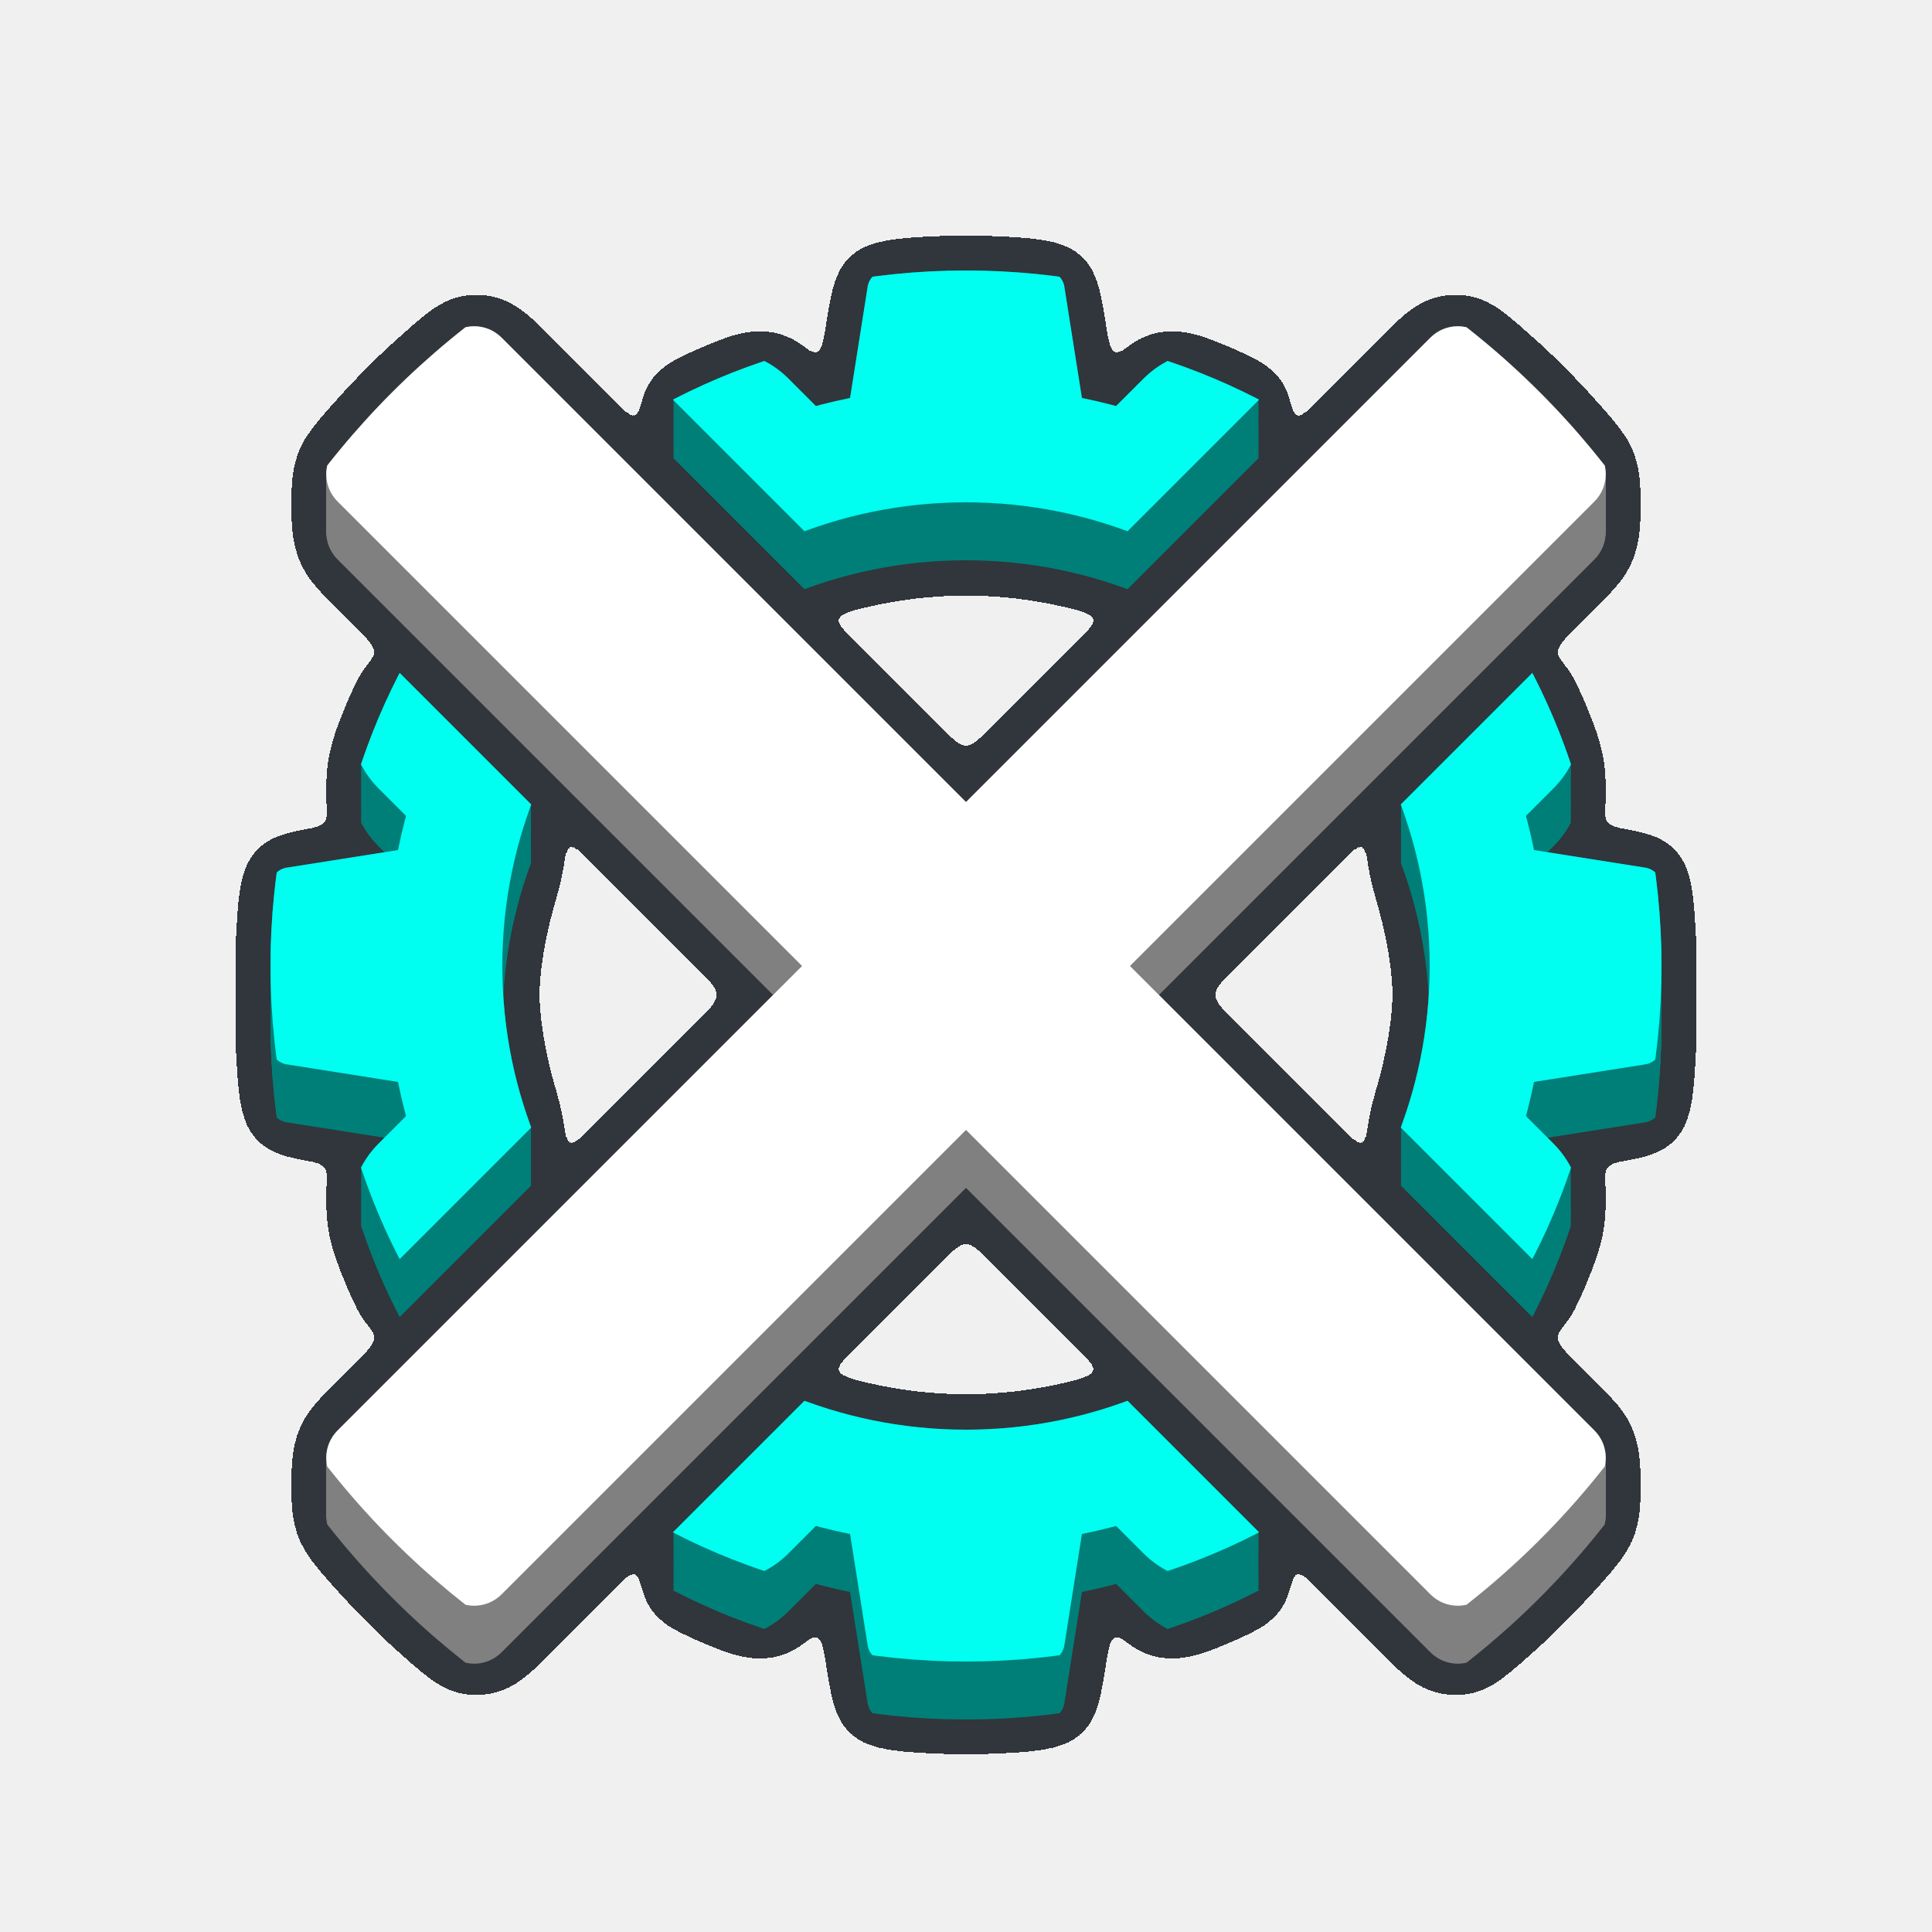
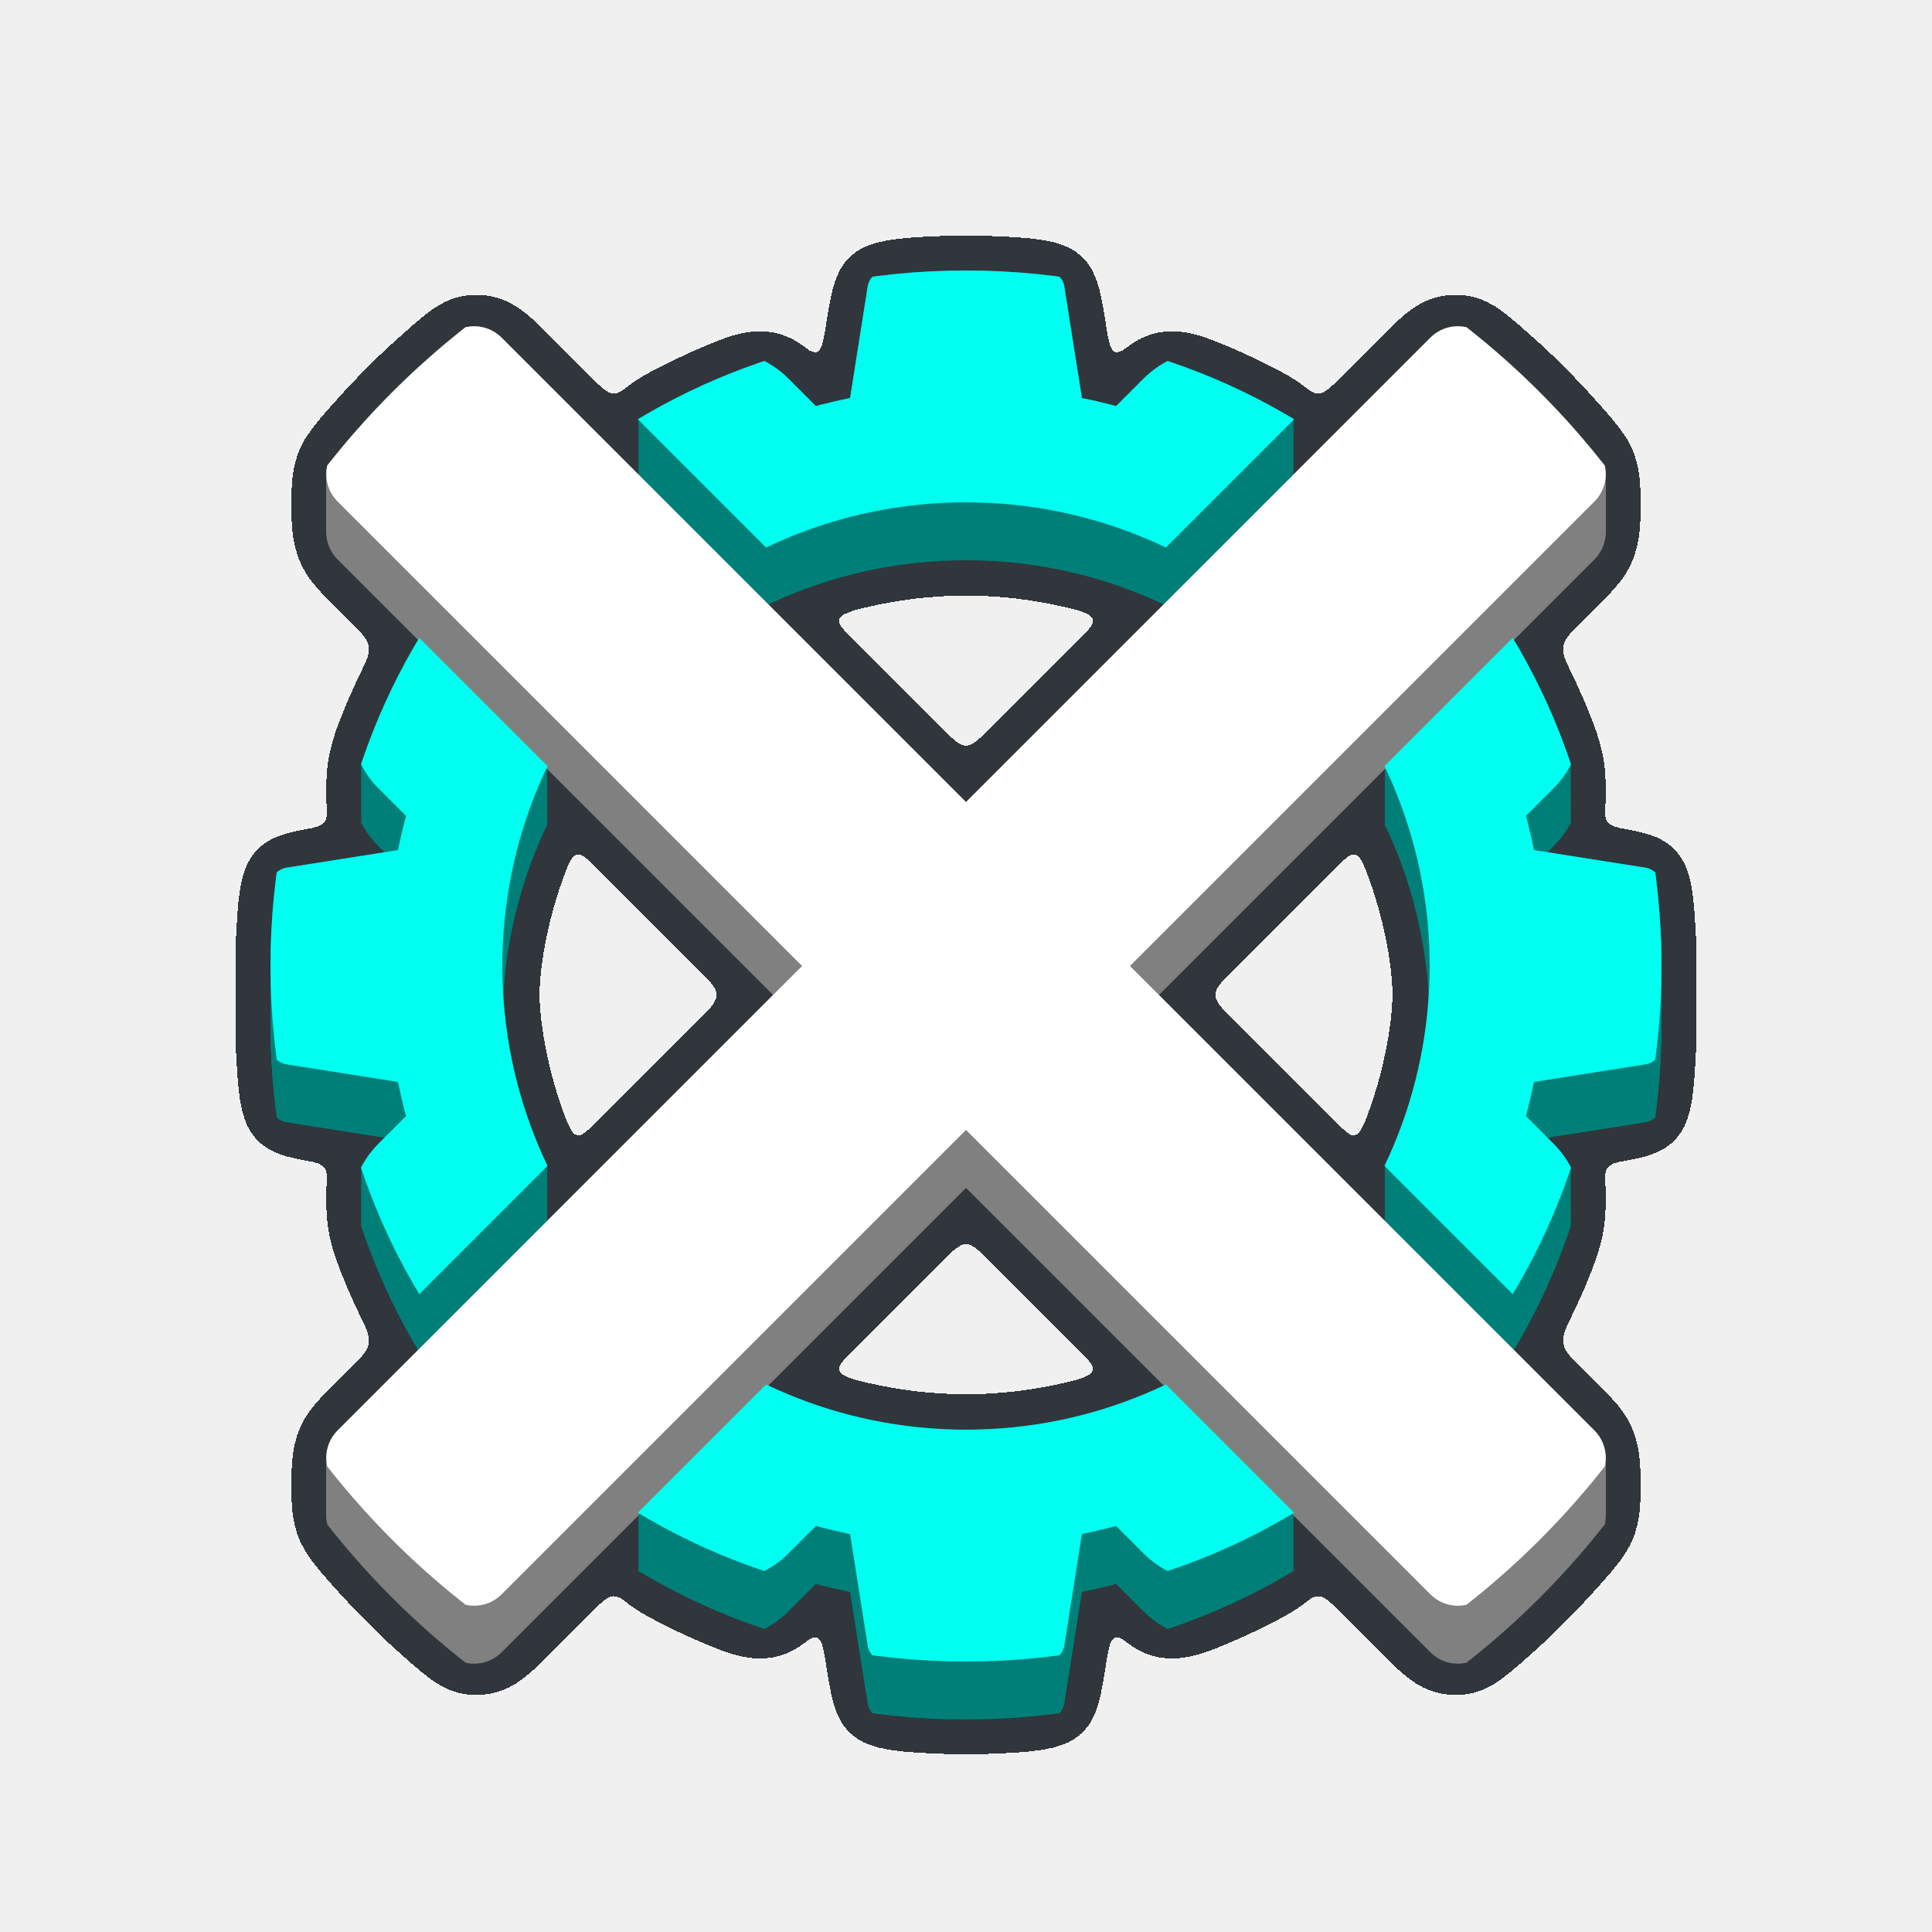
<svg xmlns="http://www.w3.org/2000/svg" width="2048" height="2048" viewBox="0 0 1 1">
  <defs>
    <rect id="diagonal-bar" x="0.17" y="0.35" width="0.66" height="0.3" rx="0.05" />
    <rect id="x-bar" x="0.08" y="0.44" width="0.84" height="0.12" rx="0.02" />
-     <rect id="gap-bar" x="0.04" y="0.4" width="0.92" height="0.2" rx="0.06" />
+     <rect id="gap-bar" x="0.06" y="0.42" width="0.88" height="0.16" rx="0.04" />
    <clipPath id="axis-limit">
      <circle cx="0.5" cy="0.5" r="0.36" />
    </clipPath>
    <clipPath id="diagonal-limit">
      <circle cx="0.5" cy="0.5" r="0.33" />
    </clipPath>
    <clipPath id="x-limit">
      <circle cx="0.5" cy="0.5" r="0.42" />
    </clipPath>
    <clipPath id="gap-limit">
-       <circle cx="0.5" cy="0.5" r="0.46" />
+       <circle cx="0.5" cy="0.5" r="0.44" />
    </clipPath>
    <path id="axis-tooth" d="M 0.794 0.44 L 0.851 0.449 A 0.01 0.01 0 0 1 0.86 0.459 L 0.86 0.541 A 0.01 0.01 0 0 1 0.851 0.551 L 0.794 0.56 Z" />
    <g id="axis-teeth" clip-path="url(#axis-limit)">
      <use href="#axis-tooth" />
      <use href="#axis-tooth" transform="rotate(90 .5 .5)" />
      <use href="#axis-tooth" transform="rotate(180 .5 .5)" />
      <use href="#axis-tooth" transform="rotate(270 .5 .5)" />
    </g>
    <g id="diagonal-teeth" clip-path="url(#diagonal-limit)">
      <use href="#diagonal-bar" transform="rotate(45 .5 .5)" />
      <use href="#diagonal-bar" transform="rotate(-45 .5 .5)" />
    </g>
    <g id="x-shape" clip-path="url(#x-limit)">
      <use href="#x-bar" transform="rotate(45 .5 .5)" />
      <use href="#x-bar" transform="rotate(-45 .5 .5)" />
    </g>
    <g id="gap-shape" clip-path="url(#gap-limit)">
      <use href="#gap-bar" transform="rotate(45 .5 .5)" />
      <use href="#gap-bar" transform="rotate(-45 .5 .5)" />
    </g>
    <mask id="cog-cutouts" x="0" y="0" width="1" height="1" maskUnits="userSpaceOnUse" maskContentUnits="userSpaceOnUse" mask-type="luminance">
      <rect width="1" height="1" fill="white" />
      <circle cx=".5" cy=".5" r="0.24" fill="black" />
      <use href="#gap-shape" fill="black" />
    </mask>
    <g id="cog-shape" mask="url(#cog-cutouts)">
      <circle cx=".5" cy=".5" r="0.3" />
      <use href="#axis-teeth" />
      <use href="#diagonal-teeth" />
    </g>
    <filter id="outline-filter" x="-0.02" y="-0.02" width="1.04" height="1.04" filterUnits="userSpaceOnUse" primitiveUnits="userSpaceOnUse" color-interpolation-filters="sRGB">
      <feGaussianBlur in="SourceAlpha" stdDeviation="0.01" result="soft-edge" />
      <feComponentTransfer in="soft-edge" result="expanded-alpha">
        <feFuncA type="discrete" tableValues="0 1 1 1 1 1 1 1 1 1 1 1 1 1 1 1 1 1 1 1 1 1 1 1 1 1 1 1 1 1 1 1 1 1 1 1 1 1 1 1" />
      </feComponentTransfer>
      <feFlood flood-color="#30363b" result="colour" />
      <feComposite in="colour" in2="expanded-alpha" operator="in" />
    </filter>
    <g id="complete-logo">
      <g fill="#007f79">
        <use href="#cog-shape" transform="translate(0 0.03)" />
        <use href="#cog-shape" transform="translate(0 0.029)" />
        <use href="#cog-shape" transform="translate(0 0.028)" />
        <use href="#cog-shape" transform="translate(0 0.027)" />
        <use href="#cog-shape" transform="translate(0 0.026)" />
        <use href="#cog-shape" transform="translate(0 0.025)" />
        <use href="#cog-shape" transform="translate(0 0.024)" />
        <use href="#cog-shape" transform="translate(0 0.023)" />
        <use href="#cog-shape" transform="translate(0 0.022)" />
        <use href="#cog-shape" transform="translate(0 0.021)" />
        <use href="#cog-shape" transform="translate(0 0.02)" />
        <use href="#cog-shape" transform="translate(0 0.019)" />
        <use href="#cog-shape" transform="translate(0 0.018)" />
        <use href="#cog-shape" transform="translate(0 0.017)" />
        <use href="#cog-shape" transform="translate(0 0.016)" />
        <use href="#cog-shape" transform="translate(0 0.015)" />
        <use href="#cog-shape" transform="translate(0 0.014)" />
        <use href="#cog-shape" transform="translate(0 0.013)" />
        <use href="#cog-shape" transform="translate(0 0.012)" />
        <use href="#cog-shape" transform="translate(0 0.011)" />
        <use href="#cog-shape" transform="translate(0 0.01)" />
        <use href="#cog-shape" transform="translate(0 0.009)" />
        <use href="#cog-shape" transform="translate(0 0.008)" />
        <use href="#cog-shape" transform="translate(0 0.007)" />
        <use href="#cog-shape" transform="translate(0 0.006)" />
        <use href="#cog-shape" transform="translate(0 0.005)" />
        <use href="#cog-shape" transform="translate(0 0.004)" />
        <use href="#cog-shape" transform="translate(0 0.003)" />
        <use href="#cog-shape" transform="translate(0 0.002)" />
        <use href="#cog-shape" transform="translate(0 0.001)" />
        <use href="#cog-shape" transform="translate(0 0)" />
      </g>
      <g fill="#808080">
        <use href="#x-shape" transform="translate(0 0.03)" />
        <use href="#x-shape" transform="translate(0 0.029)" />
        <use href="#x-shape" transform="translate(0 0.028)" />
        <use href="#x-shape" transform="translate(0 0.027)" />
        <use href="#x-shape" transform="translate(0 0.026)" />
        <use href="#x-shape" transform="translate(0 0.025)" />
        <use href="#x-shape" transform="translate(0 0.024)" />
        <use href="#x-shape" transform="translate(0 0.023)" />
        <use href="#x-shape" transform="translate(0 0.022)" />
        <use href="#x-shape" transform="translate(0 0.021)" />
        <use href="#x-shape" transform="translate(0 0.02)" />
        <use href="#x-shape" transform="translate(0 0.019)" />
        <use href="#x-shape" transform="translate(0 0.018)" />
        <use href="#x-shape" transform="translate(0 0.017)" />
        <use href="#x-shape" transform="translate(0 0.016)" />
        <use href="#x-shape" transform="translate(0 0.015)" />
        <use href="#x-shape" transform="translate(0 0.014)" />
        <use href="#x-shape" transform="translate(0 0.013)" />
        <use href="#x-shape" transform="translate(0 0.012)" />
        <use href="#x-shape" transform="translate(0 0.011)" />
        <use href="#x-shape" transform="translate(0 0.01)" />
        <use href="#x-shape" transform="translate(0 0.009)" />
        <use href="#x-shape" transform="translate(0 0.008)" />
        <use href="#x-shape" transform="translate(0 0.007)" />
        <use href="#x-shape" transform="translate(0 0.006)" />
        <use href="#x-shape" transform="translate(0 0.005)" />
        <use href="#x-shape" transform="translate(0 0.004)" />
        <use href="#x-shape" transform="translate(0 0.003)" />
        <use href="#x-shape" transform="translate(0 0.002)" />
        <use href="#x-shape" transform="translate(0 0.001)" />
        <use href="#x-shape" transform="translate(0 0)" />
      </g>
      <use href="#cog-shape" fill="#00fff1" />
      <use href="#x-shape" fill="#ffffff" />
    </g>
  </defs>
  <use href="#complete-logo" filter="url(#outline-filter)" />
  <use href="#complete-logo" />
</svg>
